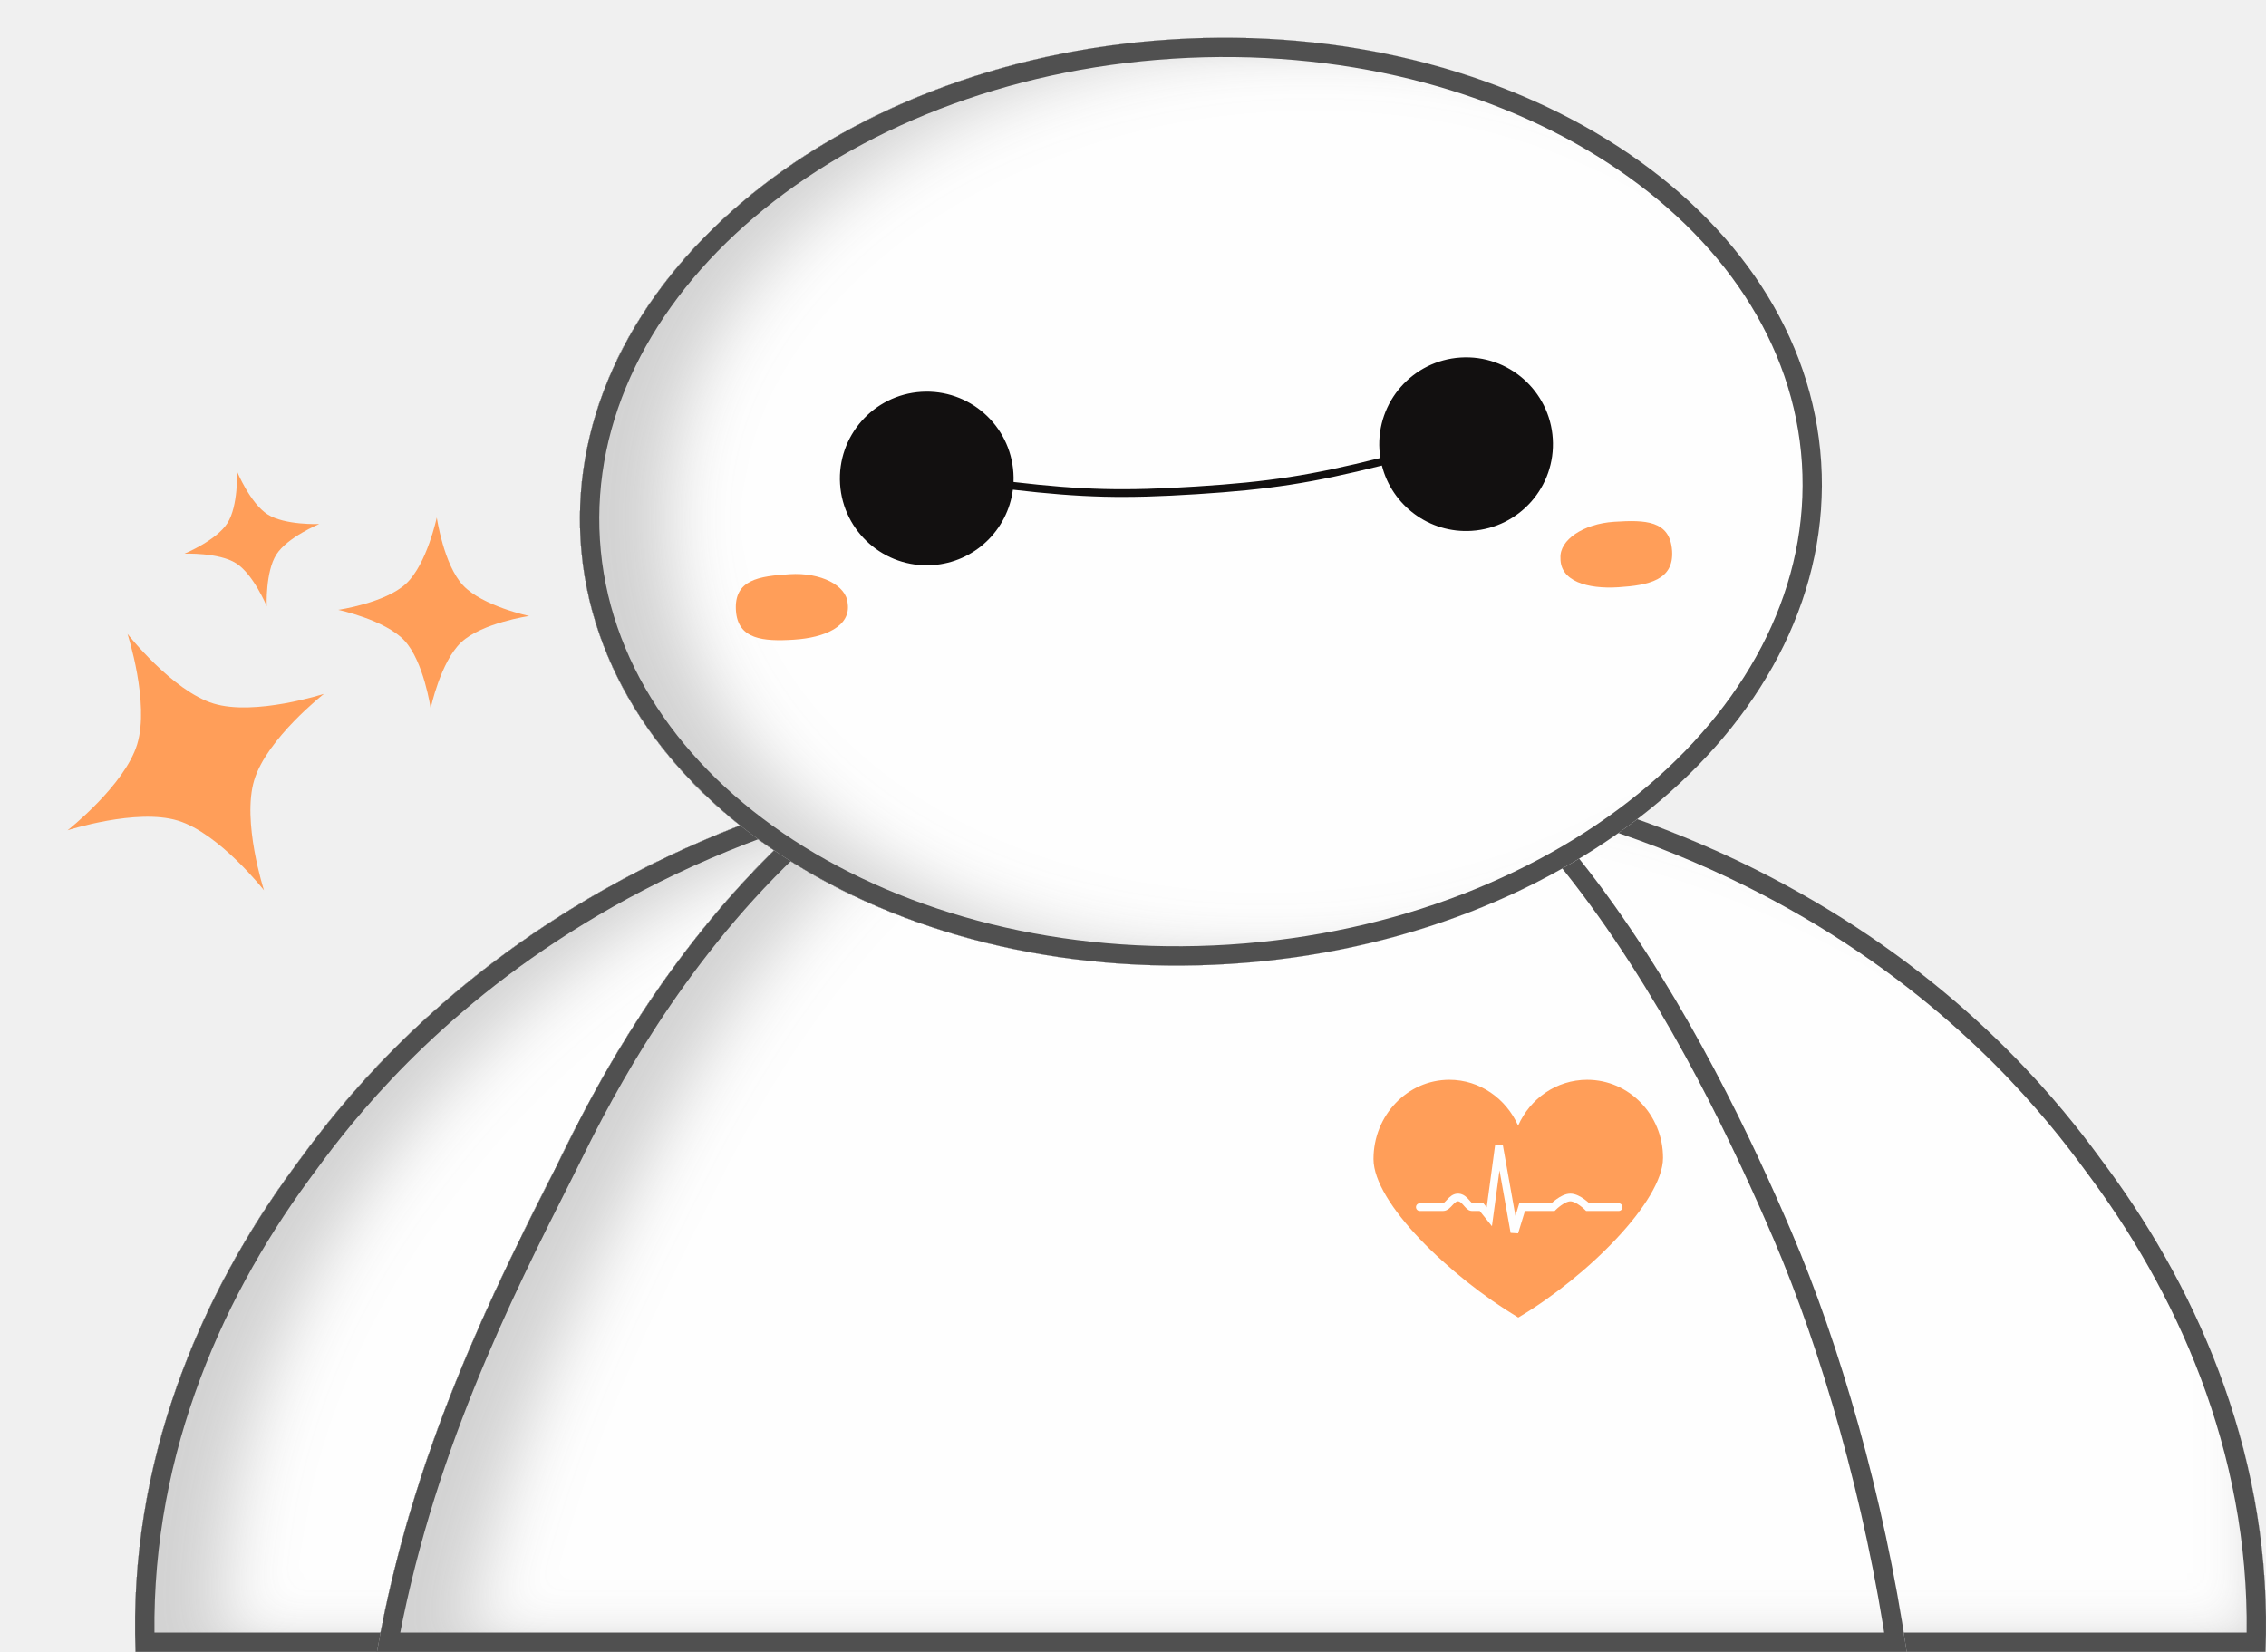
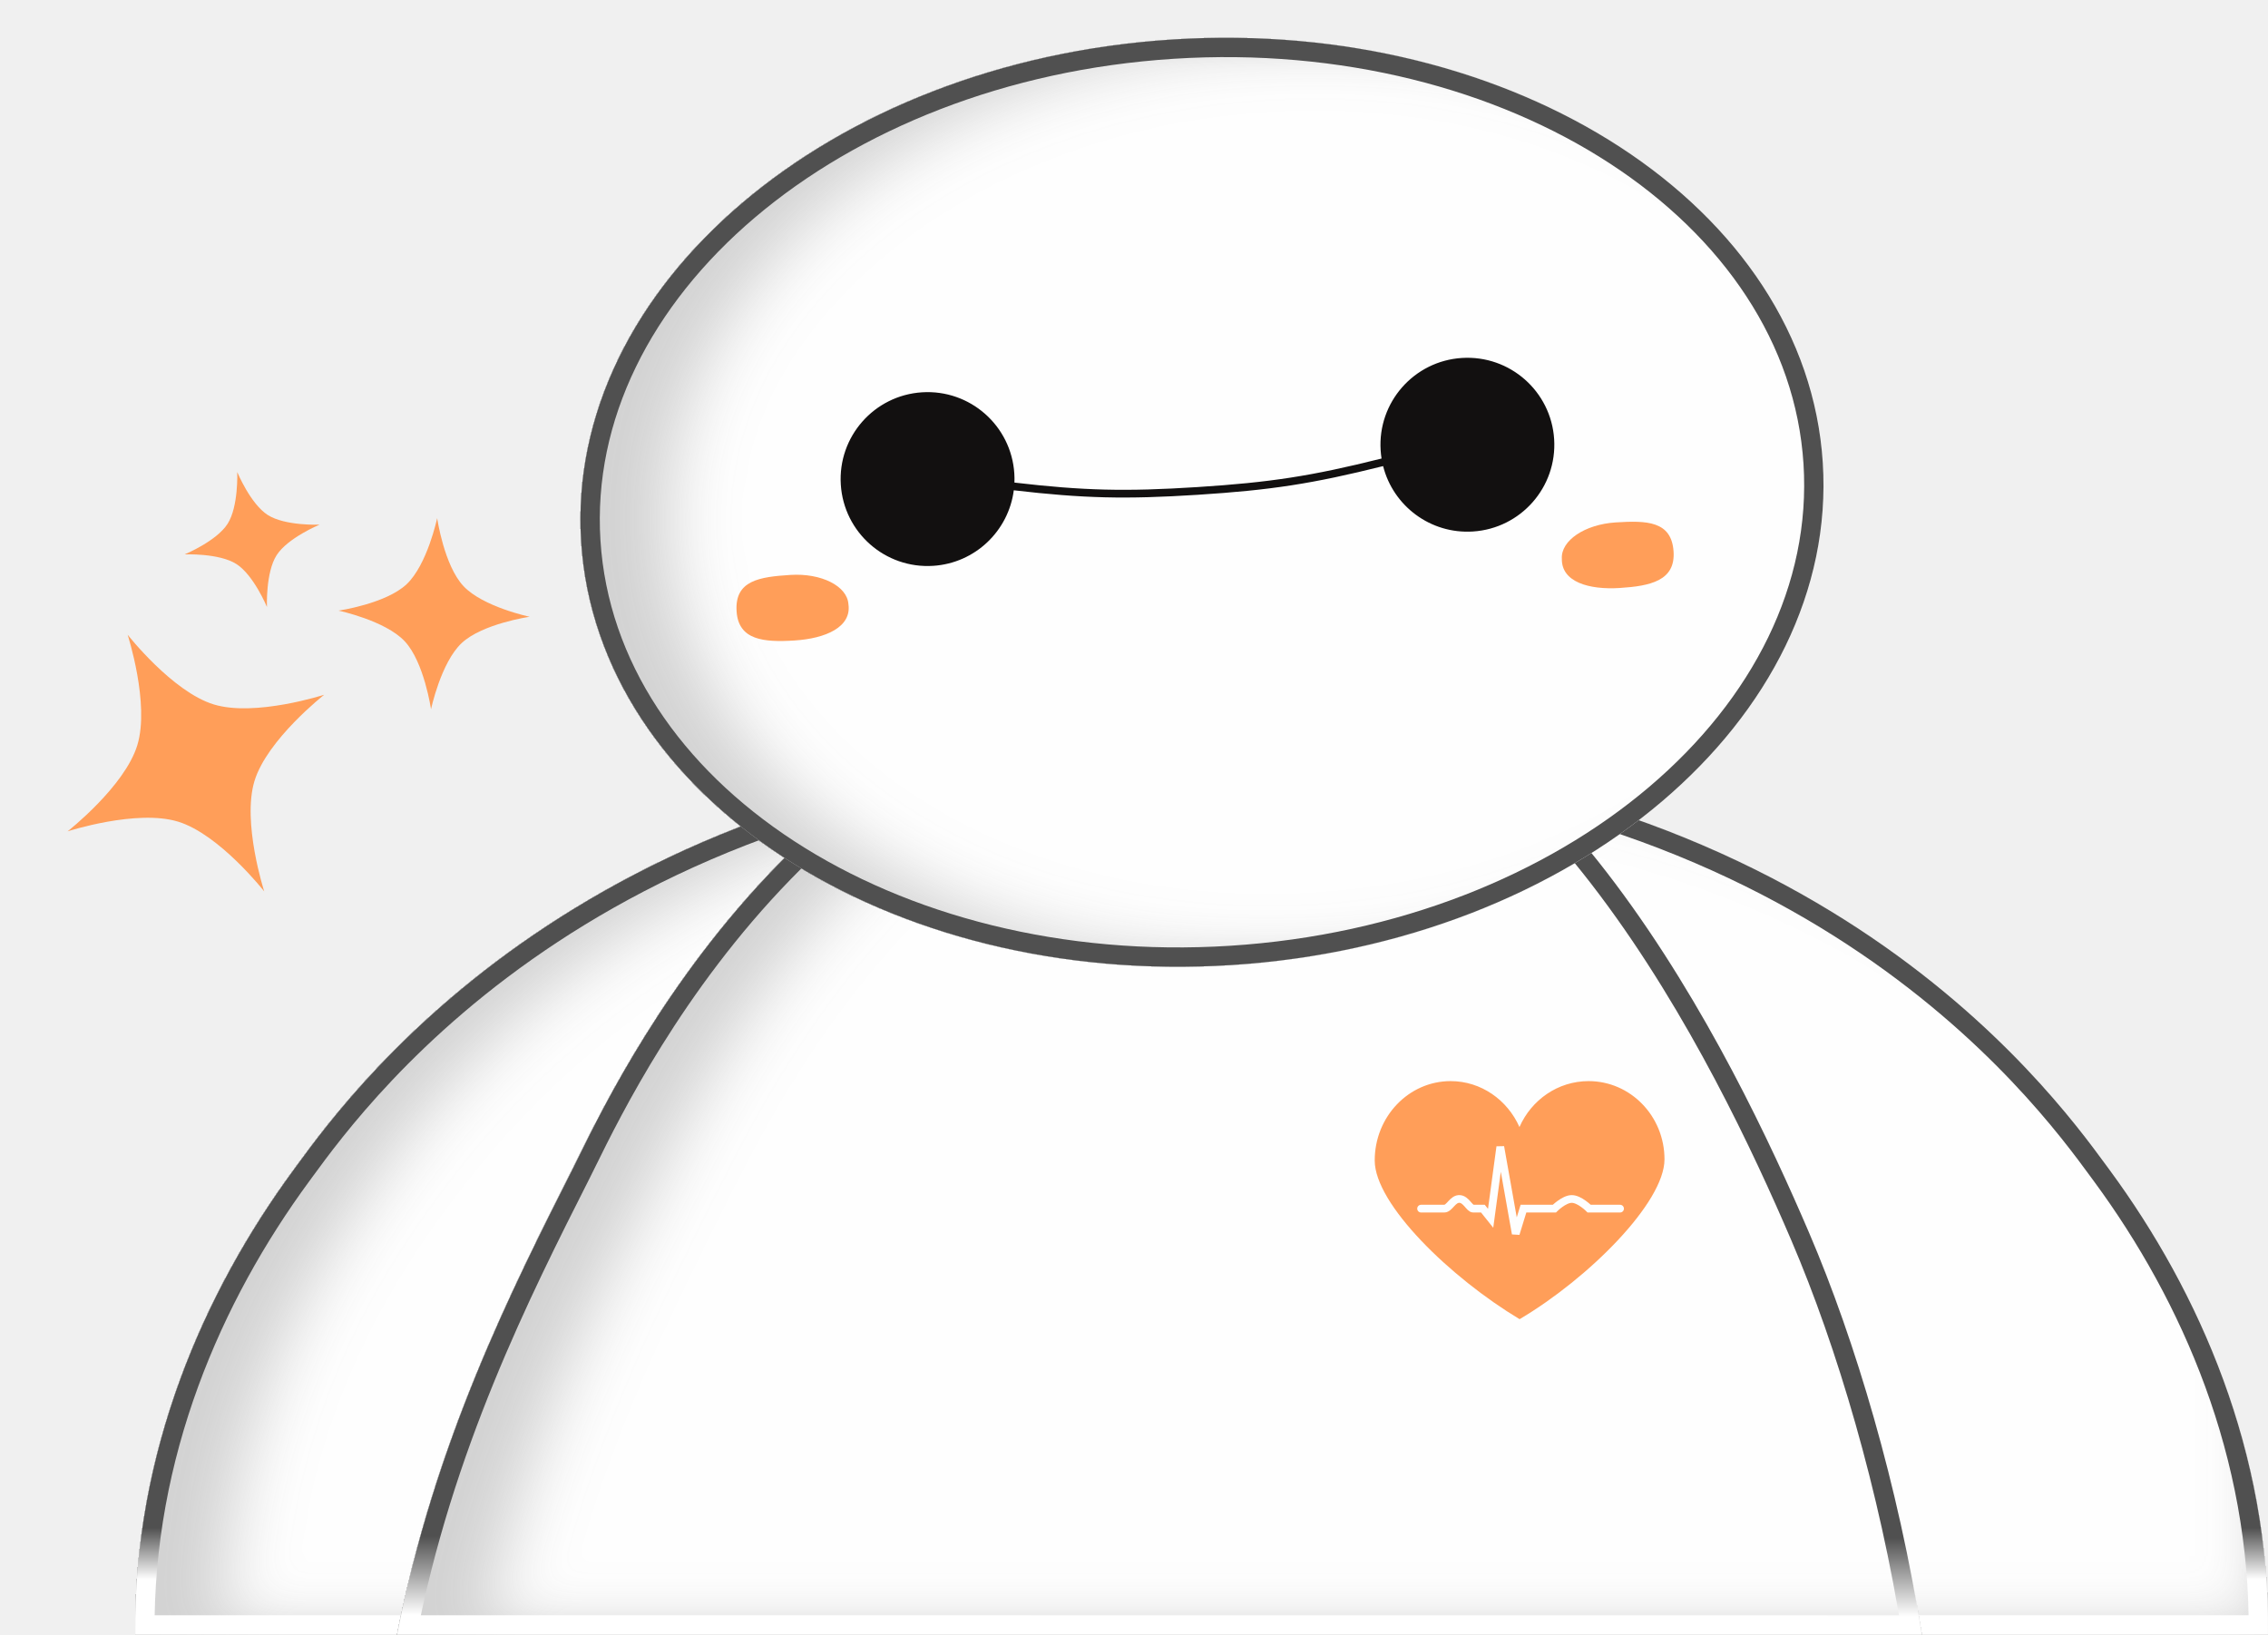
- <svg xmlns="http://www.w3.org/2000/svg" width="587" height="428" viewBox="0 0 587 428" fill="none">
+ <svg xmlns="http://www.w3.org/2000/svg" width="587" height="423" viewBox="0 0 587 423" fill="none">
  <mask id="path-1-inside-1_80_92" fill="white">
-     <path fill-rule="evenodd" clip-rule="evenodd" d="M35.133 428H586.861C588.809 378.854 570.13 335.559 546.039 302.81C545.791 302.474 545.527 302.113 545.246 301.73C530.188 281.177 466.456 194.187 311.501 194V193C156.249 193 91.902 280.998 76.776 301.684L76.775 301.685C76.487 302.079 76.216 302.449 75.963 302.794C51.905 335.554 33.244 378.851 35.133 428Z" />
+     <path fill-rule="evenodd" clip-rule="evenodd" d="M35.01 423H586.988C587.529 375.917 569.308 334.444 546.038 302.81C545.79 302.474 545.526 302.113 545.245 301.73C530.187 281.177 466.455 194.187 311.5 194V193C156.248 193 91.901 280.998 76.775 301.684C76.486 302.079 76.215 302.449 75.962 302.794C52.724 334.439 34.52 375.915 35.01 423Z" />
  </mask>
  <g filter="url(#filter0_i_80_92)">
-     <path fill-rule="evenodd" clip-rule="evenodd" d="M35.133 428H586.861C588.809 378.854 570.13 335.559 546.039 302.81C545.791 302.474 545.527 302.113 545.246 301.73C530.188 281.177 466.456 194.187 311.501 194V193C156.249 193 91.902 280.998 76.776 301.684L76.775 301.685C76.487 302.079 76.216 302.449 75.963 302.794C51.905 335.554 33.244 378.851 35.133 428Z" fill="#FEFEFE" />
+     <path fill-rule="evenodd" clip-rule="evenodd" d="M35.01 423H586.988C587.529 375.917 569.308 334.444 546.038 302.81C545.79 302.474 545.526 302.113 545.245 301.73C530.187 281.177 466.455 194.187 311.5 194V193C156.248 193 91.901 280.998 76.775 301.684C76.486 302.079 76.215 302.449 75.962 302.794C52.724 334.439 34.52 375.915 35.01 423Z" fill="#FEFEFE" />
  </g>
-   <path d="M35.133 428L30.136 428.192L30.321 433H35.133V428ZM586.861 428V433H591.667L591.858 428.198L586.861 428ZM546.039 302.81L550.066 299.848L550.066 299.847L546.039 302.81ZM545.246 301.73L541.212 304.685L541.212 304.685L545.246 301.73ZM311.501 194H306.501V198.994L311.495 199L311.501 194ZM311.501 193H316.501V188L311.501 188L311.501 193ZM76.776 301.684L72.74 298.733L72.726 298.751L72.713 298.77L76.776 301.684ZM76.775 301.685L80.811 304.636L80.825 304.618L80.838 304.599L76.775 301.685ZM75.963 302.794L71.933 299.834L71.933 299.834L75.963 302.794ZM35.133 433H586.861V423H35.133V433ZM542.011 305.773C565.617 337.863 583.757 380.068 581.865 427.802L591.858 428.198C593.861 377.639 574.642 333.255 550.066 299.848L542.011 305.773ZM541.212 304.685C541.493 305.067 541.76 305.432 542.011 305.773L550.066 299.847C549.822 299.516 549.561 299.159 549.279 298.774L541.212 304.685ZM311.495 199C464.129 199.184 526.559 284.684 541.212 304.685L549.279 298.775C533.817 277.67 468.783 189.19 311.507 189L311.495 199ZM306.501 193V194H316.501V193H306.501ZM80.812 304.635C95.545 284.487 158.587 198 311.501 198L311.501 188C153.91 188 88.26 277.508 72.74 298.733L80.812 304.635ZM80.838 304.599L80.838 304.599L72.713 298.77L72.713 298.77L80.838 304.599ZM79.993 305.753C80.25 305.404 80.524 305.03 80.811 304.636L72.739 298.733C72.45 299.129 72.183 299.495 71.933 299.834L79.993 305.753ZM40.129 427.808C38.295 380.067 56.419 337.855 79.993 305.753L71.933 299.834C47.392 333.253 28.194 377.636 30.136 428.192L40.129 427.808Z" fill="#505050" mask="url(#path-1-inside-1_80_92)" />
+   <path d="M35.01 423L30.01 423.052L30.061 428H35.01V423ZM586.988 423V428H591.931L591.988 423.058L586.988 423ZM546.038 302.81L550.065 299.848L550.065 299.847L546.038 302.81ZM545.245 301.73L541.211 304.685L541.211 304.685L545.245 301.73ZM311.5 194H306.5V198.994L311.494 199L311.5 194ZM311.5 193H316.5V188L311.5 188L311.5 193ZM76.775 301.684L80.811 304.635L80.811 304.635L76.775 301.684ZM75.962 302.794L71.932 299.834L71.932 299.834L75.962 302.794ZM35.01 428H586.988V418H35.01V428ZM542.01 305.773C564.812 336.769 582.514 377.207 581.989 422.943L591.988 423.058C592.545 374.628 573.805 332.118 550.065 299.848L542.01 305.773ZM541.211 304.685C541.492 305.067 541.759 305.432 542.01 305.773L550.065 299.847C549.821 299.516 549.56 299.159 549.278 298.774L541.211 304.685ZM311.494 199C464.128 199.184 526.558 284.684 541.211 304.685L549.278 298.775C533.816 277.67 468.782 189.19 311.506 189L311.494 199ZM306.5 193V194H316.5V193H306.5ZM80.811 304.635C95.544 284.487 158.586 198 311.5 198L311.5 188C153.909 188 88.259 277.508 72.739 298.733L80.811 304.635ZM79.992 305.753C80.249 305.404 80.523 305.029 80.811 304.635L72.739 298.733C72.449 299.129 72.182 299.495 71.932 299.834L79.992 305.753ZM40.009 422.948C39.534 377.205 57.221 336.761 79.992 305.753L71.932 299.834C48.225 332.117 29.507 374.625 30.01 423.052L40.009 422.948Z" fill="url(#paint0_linear_80_92)" mask="url(#path-1-inside-1_80_92)" />
  <mask id="path-3-inside-2_80_92" fill="white">
-     <path fill-rule="evenodd" clip-rule="evenodd" d="M493.92 428C488.05 387.713 476.542 348.262 464.001 319C444.501 273.5 396.501 174 324.001 168C210.256 168 158.283 273.525 145.521 299.437C144.932 300.634 144.426 301.661 144.001 302.5C127.708 334.709 106.819 376.107 97.658 428H493.92Z" />
+     <path fill-rule="evenodd" clip-rule="evenodd" d="M497.38 423C491.313 384.463 480.241 347.051 468.219 319C448.719 273.5 400.719 174 328.219 168C214.474 168 162.501 273.525 149.739 299.437C149.15 300.634 148.644 301.661 148.219 302.5C132.452 333.668 112.383 373.44 102.801 423H497.38Z" />
  </mask>
  <g filter="url(#filter1_i_80_92)">
-     <path fill-rule="evenodd" clip-rule="evenodd" d="M493.92 428C488.05 387.713 476.542 348.262 464.001 319C444.501 273.5 396.501 174 324.001 168C210.256 168 158.283 273.525 145.521 299.437C144.932 300.634 144.426 301.661 144.001 302.5C127.708 334.709 106.819 376.107 97.658 428H493.92Z" fill="#FEFEFE" />
+     <path fill-rule="evenodd" clip-rule="evenodd" d="M497.38 423C491.313 384.463 480.241 347.051 468.219 319C448.719 273.5 400.719 174 328.219 168C214.474 168 162.501 273.525 149.739 299.437C149.15 300.634 148.644 301.661 148.219 302.5C132.452 333.668 112.383 373.44 102.801 423H497.38Z" fill="#FEFEFE" />
  </g>
-   <path d="M464.001 319L459.406 320.97L459.406 320.97L464.001 319ZM493.92 428V433H499.701L498.867 427.279L493.92 428ZM324.001 168L324.414 163.017L324.208 163H324.001V168ZM145.521 299.437L141.036 297.228L141.036 297.228L145.521 299.437ZM144.001 302.5L139.54 300.243L139.54 300.243L144.001 302.5ZM97.658 428L92.734 427.131L91.698 433H97.658V428ZM459.406 320.97C471.769 349.817 483.162 388.846 488.972 428.721L498.867 427.279C492.938 386.58 481.316 346.708 468.597 317.031L459.406 320.97ZM323.589 172.983C357.645 175.801 386.623 200.704 409.877 231.689C433.011 262.513 449.698 298.319 459.406 320.97L468.597 317.031C458.805 294.181 441.742 257.488 417.875 225.686C394.129 194.046 362.858 166.199 324.414 163.017L323.589 172.983ZM150.007 301.646C156.356 288.755 172.255 256.507 200.477 227.488C228.638 198.532 268.851 173 324.001 173V163C265.407 163 222.761 190.231 193.308 220.516C163.917 250.737 147.448 284.207 141.036 297.228L150.007 301.646ZM148.463 304.757C148.902 303.889 149.421 302.835 150.007 301.646L141.036 297.228C140.442 298.433 139.949 299.433 139.54 300.243L148.463 304.757ZM102.582 428.869C111.601 377.781 132.165 336.974 148.463 304.757L139.54 300.243C123.25 332.443 102.037 374.432 92.734 427.131L102.582 428.869ZM97.658 433H493.92V423H97.658V433Z" fill="#505050" mask="url(#path-3-inside-2_80_92)" />
-   <path fill-rule="evenodd" clip-rule="evenodd" d="M393.302 341.38C375.445 330.666 355.802 311.651 355.802 300.309C355.802 288.967 364.596 279.773 375.445 279.773C383.336 279.773 390.14 284.638 393.263 291.655C396.351 284.647 403.202 279.773 411.159 279.773C422.007 279.773 430.802 288.834 430.802 300.011C430.802 311.189 411.159 330.821 393.302 341.38Z" fill="#FF9E59" />
+   <path d="M497.38 423V428H503.229L502.319 422.223L497.38 423ZM328.219 168L328.632 163.017L328.426 163H328.219V168ZM149.739 299.437L145.254 297.228L145.254 297.228L149.739 299.437ZM148.219 302.5L143.758 300.243L143.758 300.243L148.219 302.5ZM102.801 423L97.892 422.051L96.742 428H102.801V423ZM463.624 320.97C475.473 348.618 486.435 385.628 492.441 423.778L502.319 422.223C496.191 383.298 485.009 345.483 472.815 317.031L463.624 320.97ZM327.807 172.983C361.863 175.801 390.841 200.704 414.095 231.689C437.228 262.513 453.916 298.319 463.624 320.97L472.815 317.031C463.022 294.181 445.96 257.488 422.093 225.686C398.347 194.046 367.076 166.199 328.632 163.017L327.807 172.983ZM154.225 301.646C160.574 288.755 176.473 256.507 204.695 227.488C232.855 198.532 273.069 173 328.219 173V163C269.624 163 226.979 190.231 197.526 220.516C168.135 250.737 151.666 284.207 145.254 297.228L154.225 301.646ZM152.681 304.757C153.12 303.889 153.639 302.835 154.225 301.646L145.254 297.228C144.66 298.433 144.167 299.433 143.758 300.243L152.681 304.757ZM107.71 423.949C117.145 375.148 136.909 335.934 152.681 304.757L143.758 300.243C127.995 331.401 107.62 371.732 97.892 422.051L107.71 423.949ZM102.801 428H497.38V418H102.801V428Z" fill="url(#paint1_linear_80_92)" mask="url(#path-3-inside-2_80_92)" />
+   <path fill-rule="evenodd" clip-rule="evenodd" d="M393.302 341.38C375.445 330.666 355.802 311.651 355.802 300.309C355.802 288.968 364.596 279.773 375.445 279.773C383.336 279.773 390.14 284.638 393.263 291.655C396.351 284.647 403.202 279.773 411.159 279.773C422.007 279.773 430.802 288.834 430.802 300.012C430.802 311.189 411.159 330.821 393.302 341.38Z" fill="#FF9E59" />
  <path d="M367.802 312.773C369.615 312.773 371.723 312.773 373.802 312.773C375.179 312.773 375.963 310.16 377.802 310.273C379.478 310.377 380.325 312.773 381.302 312.773C382.829 312.773 383.802 312.773 383.802 312.773L385.802 315.273L388.302 296.773L392.302 319.273L394.302 312.773H402.302C402.302 312.773 404.791 310.273 406.802 310.273C408.812 310.273 411.302 312.773 411.302 312.773H419.302" stroke="#FEFEFE" stroke-width="2" stroke-linecap="round" />
  <g filter="url(#filter2_i_80_92)">
    <ellipse cx="311.095" cy="129.979" rx="161" ry="120" transform="rotate(-3.64 311.095 129.979)" fill="#FEFEFE" />
  </g>
-   <path d="M469.276 119.916C471.318 152.019 455.727 182.388 428.479 205.528C401.23 228.668 362.44 244.45 318.555 247.242C274.67 250.034 234.193 239.294 204.232 219.793C174.271 200.293 154.957 172.144 152.915 140.042C150.873 107.94 166.464 77.571 193.712 54.431C220.961 31.291 259.75 15.508 303.636 12.716C347.521 9.924 387.998 20.665 417.959 40.165C447.92 59.666 467.233 87.814 469.276 119.916Z" stroke="#505050" stroke-width="5" />
-   <path fill-rule="evenodd" clip-rule="evenodd" d="M262.387 126.878C261.037 137.348 252.428 145.736 241.499 146.431C229.098 147.22 218.405 137.806 217.616 125.405C216.827 113.003 226.241 102.311 238.642 101.522C251.043 100.733 261.736 110.146 262.525 122.548C262.575 123.334 262.584 124.113 262.554 124.884C280.527 126.98 291.309 127.23 309.843 126.051C328.716 124.85 339.427 123.199 357.572 118.66C357.46 117.956 357.38 117.242 357.334 116.516C356.545 104.115 365.958 93.422 378.36 92.633C390.761 91.844 401.454 101.258 402.243 113.66C403.032 126.061 393.618 136.754 381.217 137.543C370.225 138.242 360.576 130.927 357.975 120.62C339.762 125.173 328.935 126.84 309.97 128.047C291.338 129.232 280.442 128.981 262.387 126.878Z" fill="#121010" />
-   <path d="M219.585 156.342C220.465 162.298 213.646 165.237 205.654 165.746C197.662 166.254 191.119 165.668 190.643 158.183C190.135 150.199 196.582 149.288 204.574 148.78C212.566 148.271 219.287 151.657 219.585 156.342Z" fill="#FF9E59" />
-   <path d="M404.237 144.595C404.119 150.615 411.249 152.667 419.234 152.159C427.219 151.651 433.629 150.241 433.153 142.756C432.645 134.772 426.14 134.685 418.155 135.193C410.17 135.701 403.939 139.911 404.237 144.595Z" fill="#FF9E59" />
-   <path d="M104.744 165.947C109.785 171.324 111.556 183.549 111.556 183.549C111.556 183.549 114.108 171.463 119.485 166.421C124.862 161.379 137.087 159.609 137.087 159.609C137.087 159.609 125.001 157.057 119.959 151.68C114.917 146.303 113.147 134.077 113.147 134.077C113.147 134.077 110.595 146.164 105.218 151.205C99.841 156.247 87.615 158.017 87.615 158.017C87.615 158.017 99.702 160.57 104.744 165.947Z" fill="#FF9E59" />
-   <path d="M61.191 145.966C65.677 148.833 69.091 157.075 69.091 157.075C69.091 157.075 68.727 148.161 71.594 143.675C74.461 139.189 82.703 135.775 82.703 135.775C82.703 135.775 73.789 136.139 69.303 133.272C64.817 130.406 61.403 122.163 61.403 122.163C61.403 122.163 61.767 131.077 58.901 135.563C56.034 140.049 47.791 143.463 47.791 143.463C47.791 143.463 56.705 143.099 61.191 145.966Z" fill="#FF9E59" />
+   <path d="M469.276 119.917C471.318 152.019 455.727 182.388 428.479 205.528C401.23 228.668 362.44 244.451 318.555 247.242C274.67 250.034 234.193 239.294 204.232 219.793C174.271 200.293 154.957 172.144 152.915 140.042C150.873 107.94 166.464 77.571 193.712 54.431C220.961 31.291 259.75 15.508 303.636 12.716C347.521 9.925 387.998 20.665 417.959 40.165C447.92 59.666 467.233 87.814 469.276 119.917Z" stroke="#505050" stroke-width="5" />
+   <path fill-rule="evenodd" clip-rule="evenodd" d="M262.387 126.878C261.037 137.348 252.428 145.736 241.499 146.431C229.098 147.22 218.405 137.806 217.616 125.405C216.827 113.003 226.241 102.311 238.642 101.522C251.043 100.733 261.736 110.147 262.525 122.548C262.575 123.334 262.584 124.114 262.554 124.884C280.527 126.98 291.309 127.23 309.843 126.051C328.716 124.85 339.427 123.199 357.572 118.66C357.46 117.956 357.38 117.242 357.334 116.517C356.545 104.115 365.958 93.422 378.36 92.633C390.761 91.845 401.454 101.258 402.243 113.66C403.032 126.061 393.618 136.754 381.217 137.543C370.225 138.242 360.576 130.927 357.975 120.62C339.762 125.174 328.935 126.84 309.97 128.047C291.338 129.232 280.442 128.981 262.387 126.878Z" fill="#121010" />
+   <path d="M219.585 156.342C220.465 162.298 213.646 165.237 205.654 165.746C197.662 166.254 191.119 165.668 190.643 158.183C190.135 150.2 196.582 149.288 204.574 148.78C212.566 148.272 219.287 151.657 219.585 156.342Z" fill="#FF9E59" />
+   <path d="M404.237 144.596C404.119 150.615 411.249 152.667 419.234 152.159C427.219 151.651 433.629 150.241 433.153 142.756C432.645 134.772 426.14 134.685 418.155 135.193C410.17 135.701 403.939 139.911 404.237 144.596Z" fill="#FF9E59" />
+   <path d="M104.744 165.947C109.785 171.324 111.556 183.549 111.556 183.549C111.556 183.549 114.108 171.463 119.485 166.421C124.862 161.379 137.087 159.609 137.087 159.609C137.087 159.609 125.001 157.057 119.959 151.68C114.917 146.303 113.147 134.077 113.147 134.077C113.147 134.077 110.595 146.164 105.218 151.206C99.841 156.247 87.615 158.018 87.615 158.018C87.615 158.018 99.702 160.57 104.744 165.947Z" fill="#FF9E59" />
+   <path d="M61.191 145.966C65.677 148.833 69.091 157.075 69.091 157.075C69.091 157.075 68.727 148.161 71.594 143.675C74.461 139.19 82.703 135.775 82.703 135.775C82.703 135.775 73.789 136.139 69.303 133.272C64.817 130.406 61.403 122.163 61.403 122.163C61.403 122.163 61.767 131.077 58.901 135.563C56.034 140.049 47.791 143.463 47.791 143.463C47.791 143.463 56.705 143.099 61.191 145.966Z" fill="#FF9E59" />
  <path d="M46.078 212.624C56.795 215.896 68.384 230.673 68.384 230.673C68.384 230.673 62.599 212.807 65.87 202.09C69.142 191.373 83.919 179.784 83.919 179.784C83.919 179.784 66.053 185.569 55.336 182.298C44.619 179.026 33.03 164.249 33.03 164.249C33.03 164.249 38.815 182.115 35.544 192.832C32.272 203.549 17.495 215.138 17.495 215.138C17.495 215.138 35.361 209.353 46.078 212.624Z" fill="#FF9E59" />
  <defs>
-     <filter id="filter0_i_80_92" x="35.001" y="193" width="569" height="235" filterUnits="userSpaceOnUse" color-interpolation-filters="sRGB">
+     <filter id="filter0_i_80_92" x="35" y="193" width="569" height="230" filterUnits="userSpaceOnUse" color-interpolation-filters="sRGB">
      <feFlood flood-opacity="0" result="BackgroundImageFix" />
      <feBlend mode="normal" in="SourceGraphic" in2="BackgroundImageFix" result="shape" />
      <feColorMatrix in="SourceAlpha" type="matrix" values="0 0 0 0 0 0 0 0 0 0 0 0 0 0 0 0 0 0 127 0" result="hardAlpha" />
      <feOffset dx="23" />
      <feGaussianBlur stdDeviation="8.5" />
      <feComposite in2="hardAlpha" operator="arithmetic" k2="-1" k3="1" />
      <feColorMatrix type="matrix" values="0 0 0 0 0.314 0 0 0 0 0.314 0 0 0 0 0.314 0 0 0 0.25 0" />
      <feBlend mode="normal" in2="shape" result="effect1_innerShadow_80_92" />
    </filter>
-     <filter id="filter1_i_80_92" x="97.658" y="168" width="413.262" height="260" filterUnits="userSpaceOnUse" color-interpolation-filters="sRGB">
+     <filter id="filter1_i_80_92" x="102.801" y="168" width="411.579" height="255" filterUnits="userSpaceOnUse" color-interpolation-filters="sRGB">
      <feFlood flood-opacity="0" result="BackgroundImageFix" />
      <feBlend mode="normal" in="SourceGraphic" in2="BackgroundImageFix" result="shape" />
      <feColorMatrix in="SourceAlpha" type="matrix" values="0 0 0 0 0 0 0 0 0 0 0 0 0 0 0 0 0 0 127 0" result="hardAlpha" />
      <feOffset dx="23" />
      <feGaussianBlur stdDeviation="8.5" />
      <feComposite in2="hardAlpha" operator="arithmetic" k2="-1" k3="1" />
      <feColorMatrix type="matrix" values="0 0 0 0 0.314 0 0 0 0 0.314 0 0 0 0 0.314 0 0 0 0.25 0" />
      <feBlend mode="normal" in2="shape" result="effect1_innerShadow_80_92" />
    </filter>
    <filter id="filter2_i_80_92" x="150.236" y="9.779" width="338.718" height="240.401" filterUnits="userSpaceOnUse" color-interpolation-filters="sRGB">
      <feFlood flood-opacity="0" result="BackgroundImageFix" />
      <feBlend mode="normal" in="SourceGraphic" in2="BackgroundImageFix" result="shape" />
      <feColorMatrix in="SourceAlpha" type="matrix" values="0 0 0 0 0 0 0 0 0 0 0 0 0 0 0 0 0 0 127 0" result="hardAlpha" />
      <feOffset dx="23" />
      <feGaussianBlur stdDeviation="8.5" />
      <feComposite in2="hardAlpha" operator="arithmetic" k2="-1" k3="1" />
      <feColorMatrix type="matrix" values="0 0 0 0 0.314 0 0 0 0 0.314 0 0 0 0 0.314 0 0 0 0.25 0" />
      <feBlend mode="normal" in2="shape" result="effect1_innerShadow_80_92" />
    </filter>
+     <linearGradient id="paint0_linear_80_92" x1="311" y1="193" x2="311" y2="423" gradientUnits="userSpaceOnUse">
+       <stop offset="0.88" stop-color="#505050" />
+       <stop offset="0.938" stop-color="white" />
+     </linearGradient>
+     <linearGradient id="paint1_linear_80_92" x1="300.09" y1="168" x2="299.801" y2="423" gradientUnits="userSpaceOnUse">
+       <stop offset="0.901" stop-color="#505050" />
+       <stop offset="0.981" stop-color="white" />
+     </linearGradient>
  </defs>
</svg>
